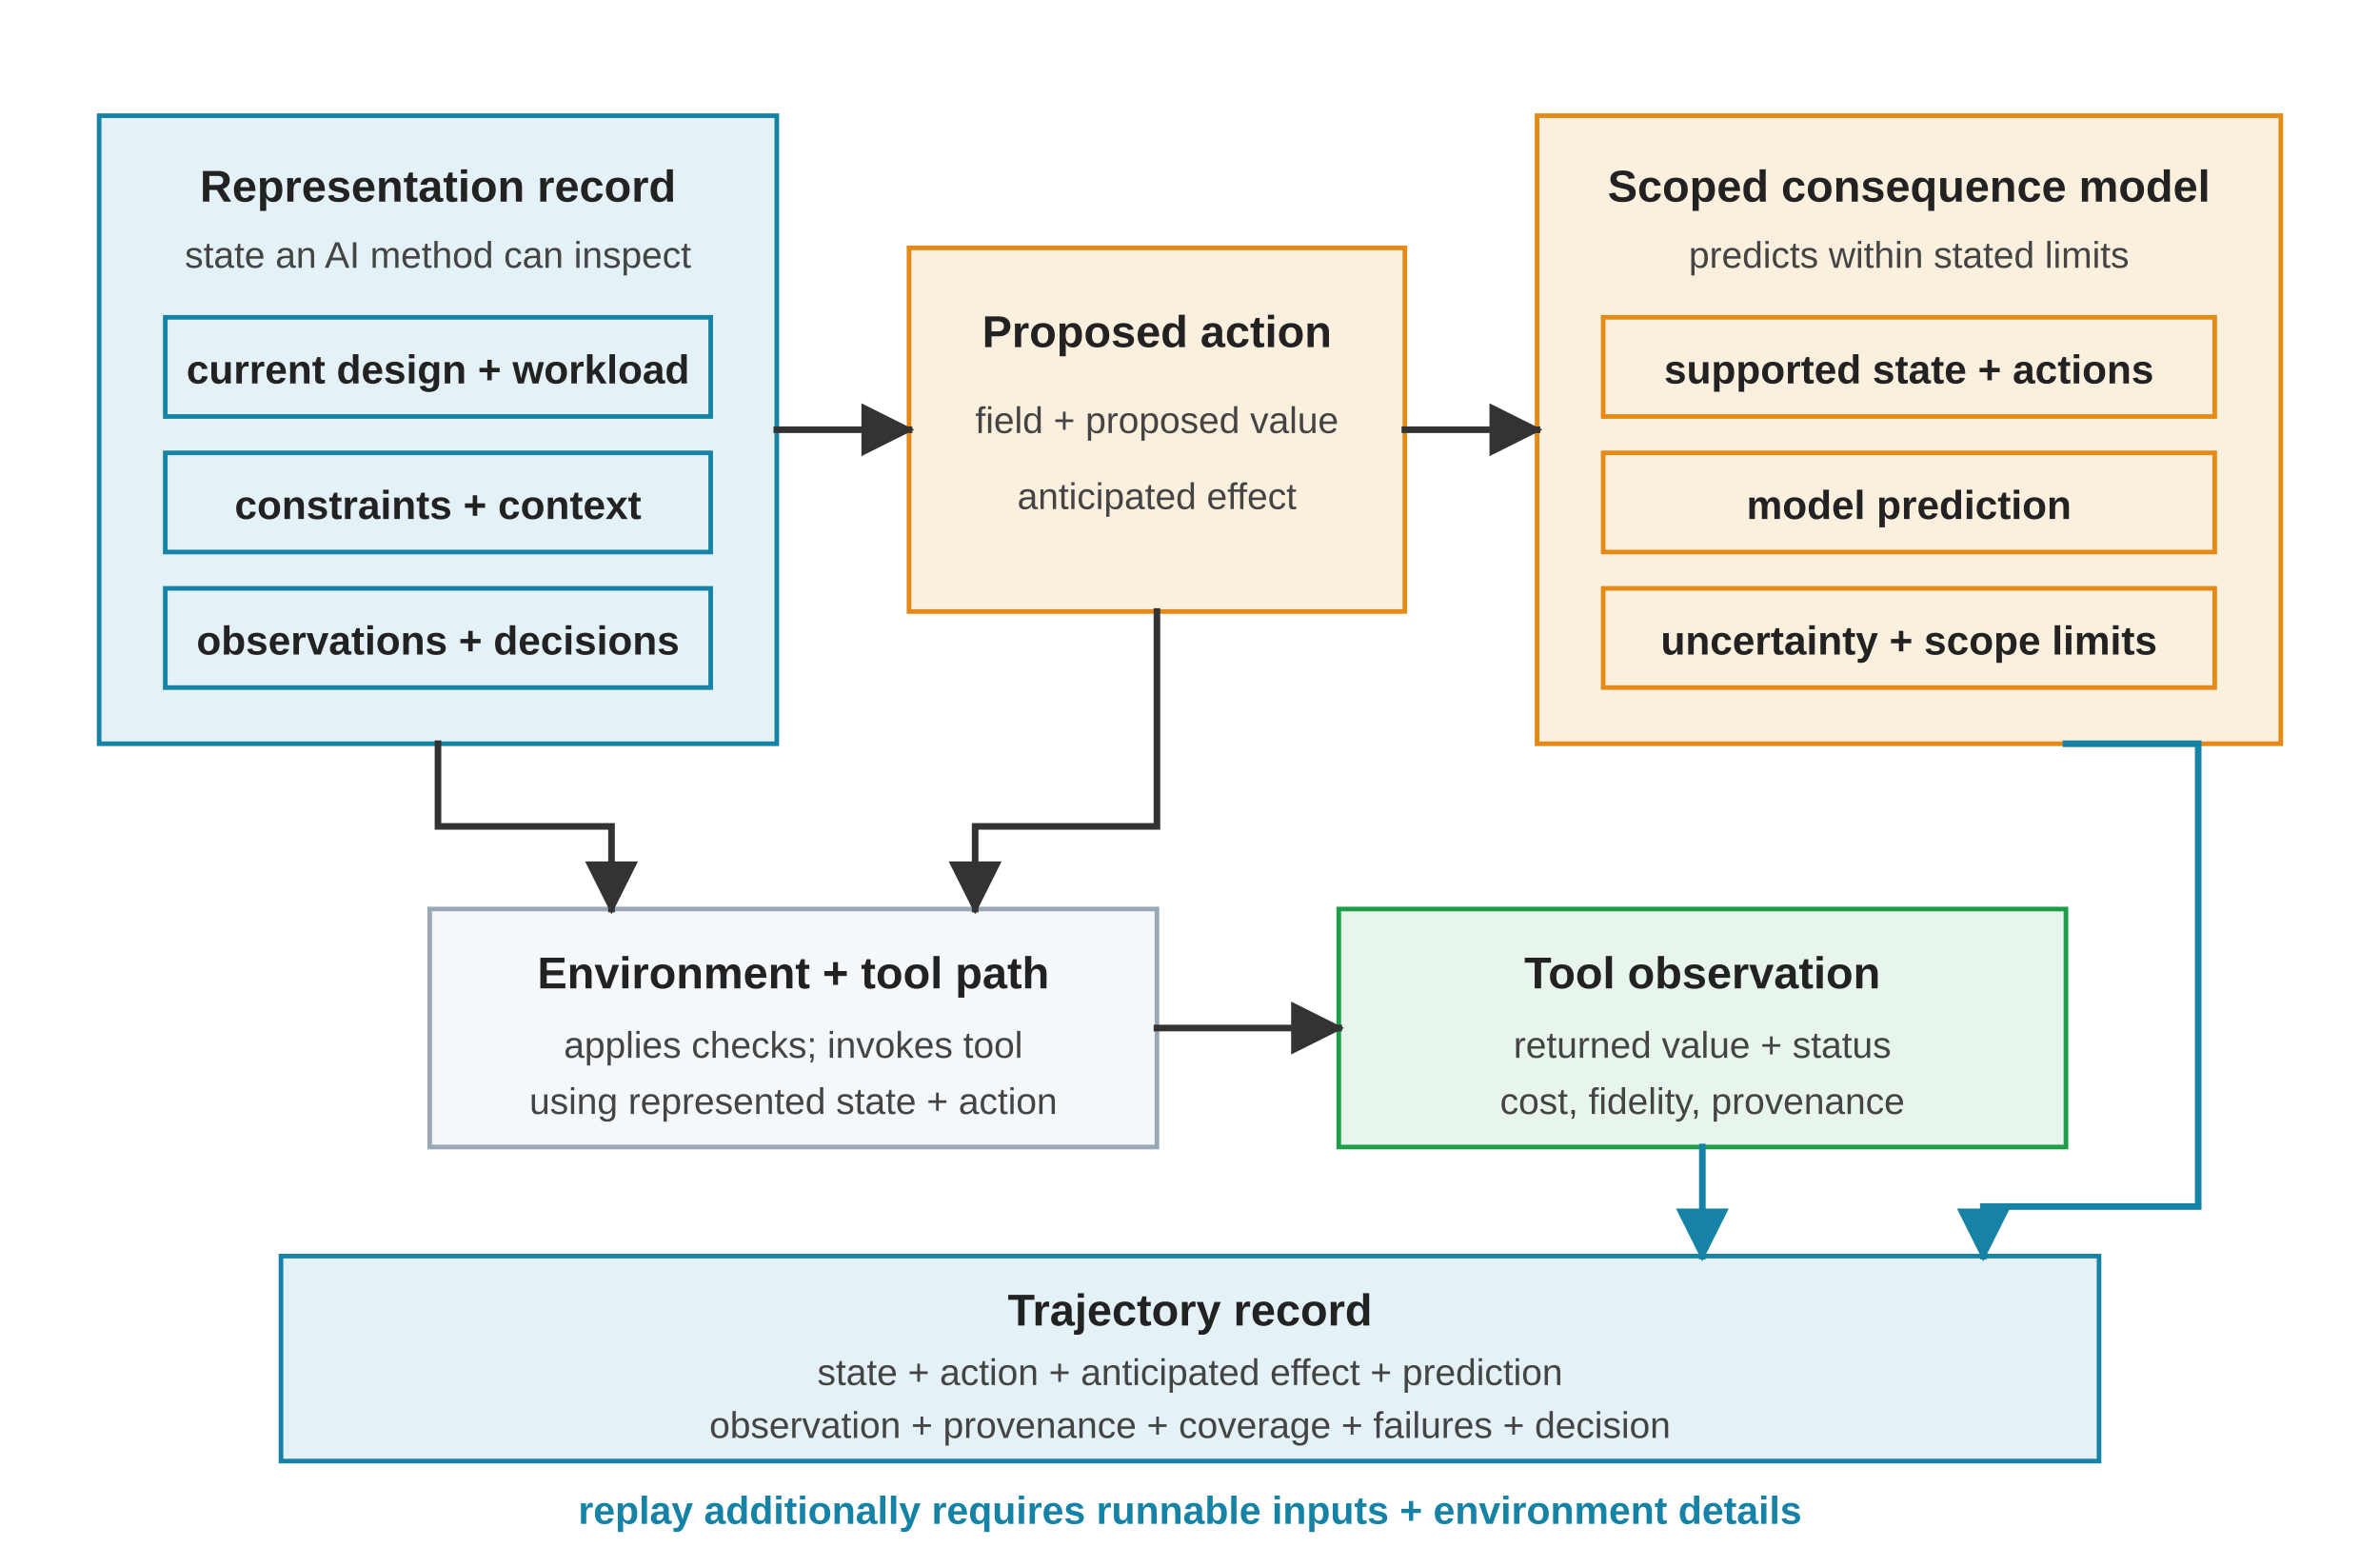
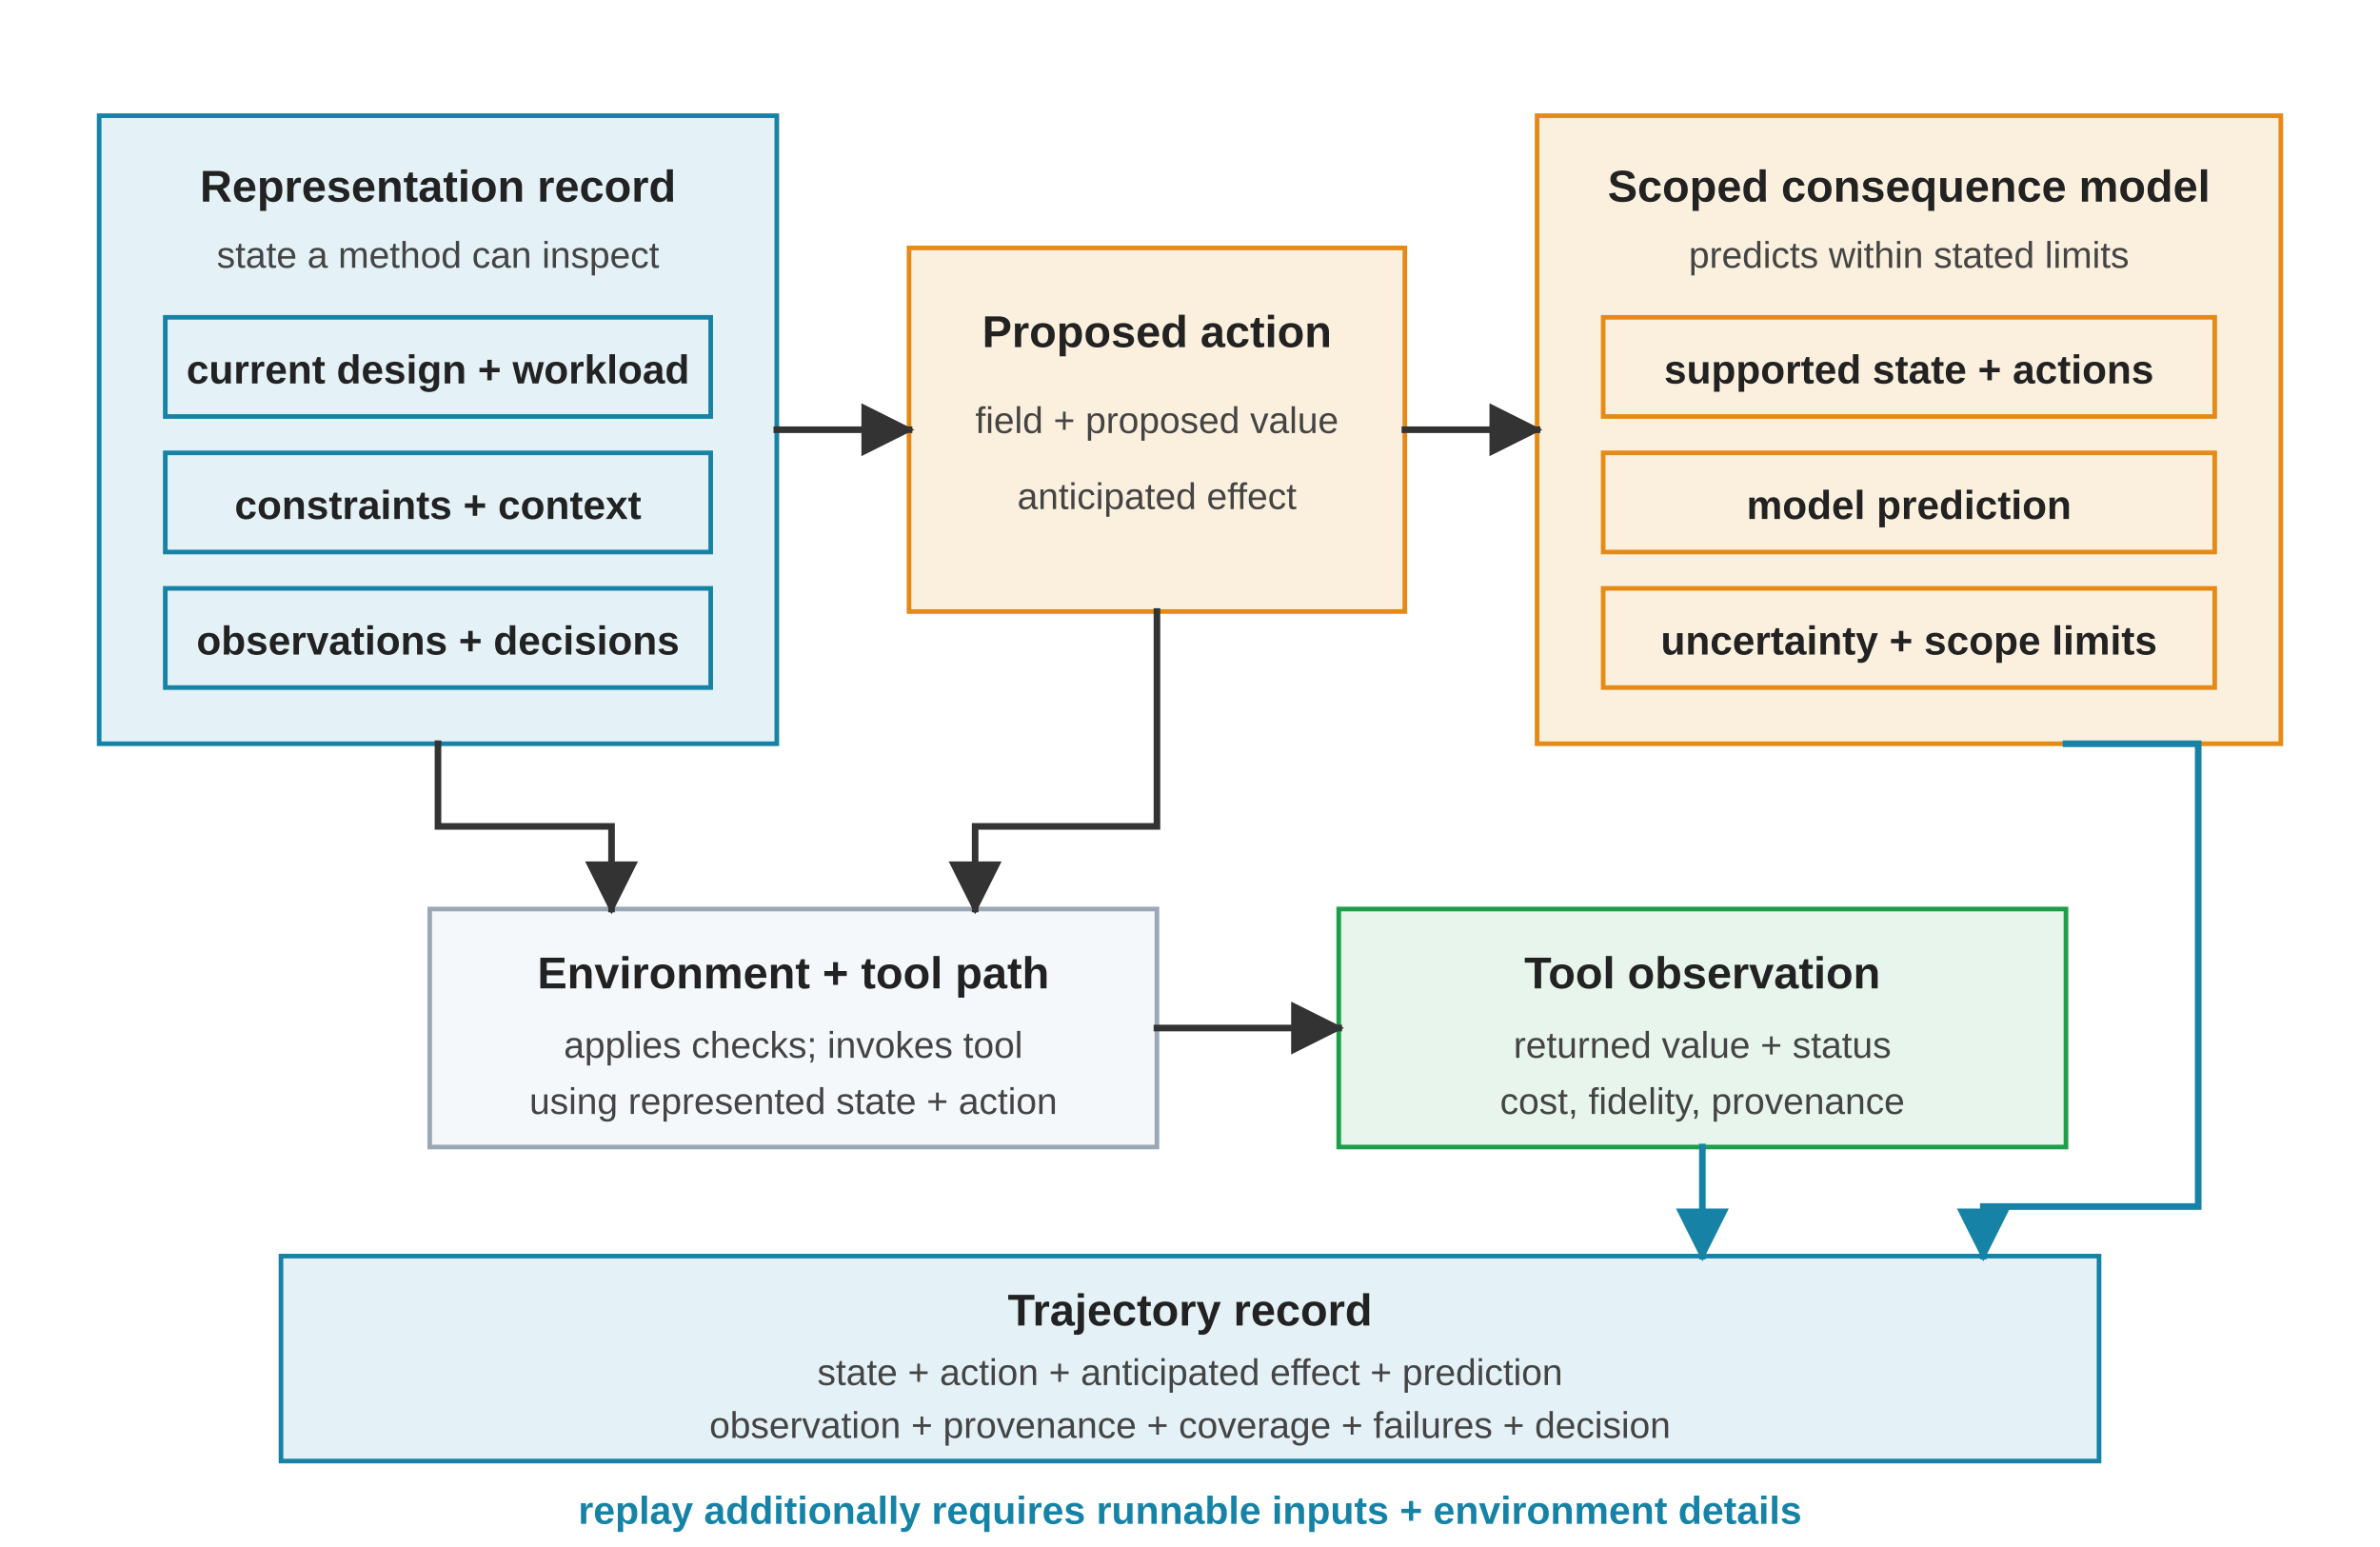
<svg xmlns="http://www.w3.org/2000/svg" viewBox="0 0 720 468" role="img">
  <defs>
    <marker id="arrow" viewBox="0 0 10 10" refX="9" refY="5" markerWidth="8" markerHeight="8" orient="auto">
      <path d="M 0 0 L 10 5 L 0 10 z" fill="#333333" />
    </marker>
    <marker id="arrow-blue" viewBox="0 0 10 10" refX="9" refY="5" markerWidth="8" markerHeight="8" orient="auto">
      <path d="M 0 0 L 10 5 L 0 10 z" fill="#1683A6" />
    </marker>
    <style>
      .font { font-family: Arial, Helvetica, sans-serif; }
      .panel-title { font-size: 13.5px; font-weight: 700; fill: #222222; }
      .label { font-size: 12.2px; font-weight: 700; fill: #222222; }
      .small { font-size: 11.2px; fill: #444444; }
      .note { font-size: 11.8px; font-weight: 700; fill: #1683A6; }
      .panel { fill: #F5F8FA; stroke: #9AA8B5; stroke-width: 1.4; }
      .rep { fill: #E4F1F6; stroke: #1683A6; stroke-width: 1.4; }
      .action { fill: #FBF0DE; stroke: #E68A17; stroke-width: 1.4; }
      .model { fill: #FBF0DE; stroke: #E68A17; stroke-width: 1.4; }
      .tool { fill: #F5F8FA; stroke: #9AA8B5; stroke-width: 1.4; }
      .obs { fill: #E7F5EC; stroke: #1E9E48; stroke-width: 1.4; }
      .trajectory { fill: #E4F1F6; stroke: #1683A6; stroke-width: 1.4; }
      .arrow { stroke: #333333; stroke-width: 2; fill: none; stroke-linecap: square; stroke-linejoin: miter; }
      .record { stroke: #1683A6; stroke-width: 2; fill: none; stroke-linecap: square; stroke-linejoin: miter; }
    </style>
  </defs>
  <rect width="720" height="468" fill="#FFFFFF" />
  <g class="font">
    <rect class="panel rep" x="30" y="35" width="205" height="190" />
    <text class="panel-title" x="132.5" y="61" text-anchor="middle">Representation record</text>
-     <text class="small" x="132.5" y="81" text-anchor="middle">state an AI method can inspect</text>
+     <text class="small" x="132.5" y="81" text-anchor="middle">state a method can inspect</text>
    <rect class="rep" x="50" y="96" width="165" height="30" />
    <text class="label" x="132.5" y="116" text-anchor="middle">current design + workload</text>
    <rect class="rep" x="50" y="137" width="165" height="30" />
    <text class="label" x="132.5" y="157" text-anchor="middle">constraints + context</text>
    <rect class="rep" x="50" y="178" width="165" height="30" />
    <text class="label" x="132.5" y="198" text-anchor="middle">observations + decisions</text>
    <rect class="panel action" x="275" y="75" width="150" height="110" />
    <text class="panel-title" x="350" y="105" text-anchor="middle">Proposed action</text>
    <text class="small" x="350" y="131" text-anchor="middle">field + proposed value</text>
    <text class="small" x="350" y="154" text-anchor="middle">anticipated effect</text>
    <rect class="panel model" x="465" y="35" width="225" height="190" />
    <text class="panel-title" x="577.5" y="61" text-anchor="middle">Scoped consequence model</text>
    <text class="small" x="577.5" y="81" text-anchor="middle">predicts within stated limits</text>
    <rect class="model" x="485" y="96" width="185" height="30" />
    <text class="label" x="577.5" y="116" text-anchor="middle">supported state + actions</text>
    <rect class="model" x="485" y="137" width="185" height="30" />
    <text class="label" x="577.5" y="157" text-anchor="middle">model prediction</text>
    <rect class="model" x="485" y="178" width="185" height="30" />
    <text class="label" x="577.5" y="198" text-anchor="middle">uncertainty + scope limits</text>
    <line class="arrow" x1="235" y1="130" x2="275" y2="130" marker-end="url(#arrow)" />
    <line class="arrow" x1="425" y1="130" x2="465" y2="130" marker-end="url(#arrow)" />
    <rect class="panel tool" x="130" y="275" width="220" height="72" />
    <text class="panel-title" x="240" y="299" text-anchor="middle">Environment + tool path</text>
    <text class="small" x="240" y="320" text-anchor="middle">applies checks; invokes tool</text>
    <text class="small" x="240" y="337" text-anchor="middle">using represented state + action</text>
    <rect class="panel obs" x="405" y="275" width="220" height="72" />
    <text class="panel-title" x="515" y="299" text-anchor="middle">Tool observation</text>
    <text class="small" x="515" y="320" text-anchor="middle">returned value + status</text>
    <text class="small" x="515" y="337" text-anchor="middle">cost, fidelity, provenance</text>
    <path class="arrow" d="M 132.5 225 L 132.5 250 L 185 250 L 185 275" marker-end="url(#arrow)" />
    <path class="arrow" d="M 350 185 L 350 250 L 295 250 L 295 275" marker-end="url(#arrow)" />
    <line class="arrow" x1="350" y1="311" x2="405" y2="311" marker-end="url(#arrow)" />
    <rect class="panel trajectory" x="85" y="380" width="550" height="62" />
    <text class="panel-title" x="360" y="401" text-anchor="middle">Trajectory record</text>
    <text class="small" x="360" y="419" text-anchor="middle">state + action + anticipated effect + prediction</text>
    <text class="small" x="360" y="435" text-anchor="middle">observation + provenance + coverage + failures + decision</text>
    <line class="record" x1="515" y1="347" x2="515" y2="380" marker-end="url(#arrow-blue)" />
    <path class="record" d="M 625 225 L 665 225 L 665 365 L 600 365 L 600 380" marker-end="url(#arrow-blue)" />
    <text class="note" x="360" y="461" text-anchor="middle">replay additionally requires runnable inputs + environment details</text>
  </g>
</svg>
